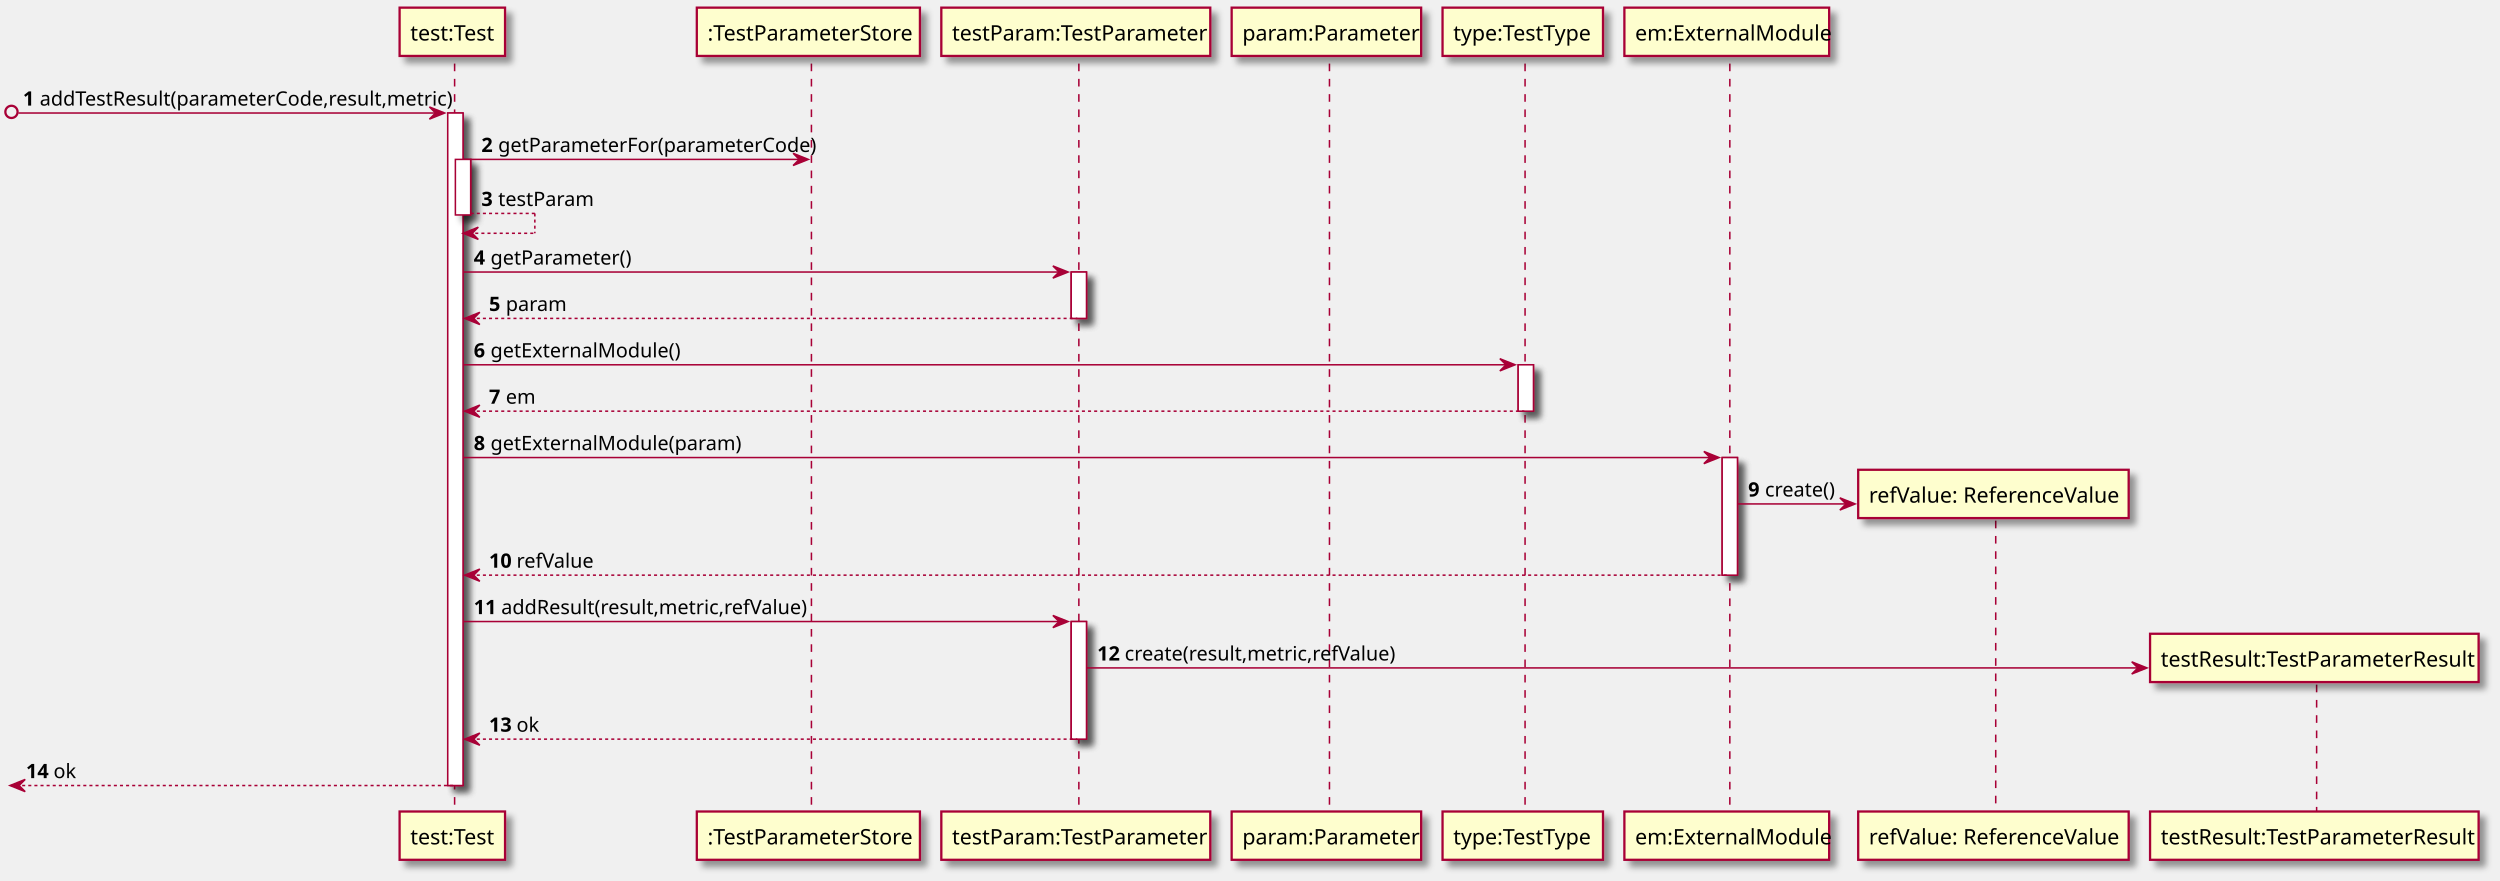
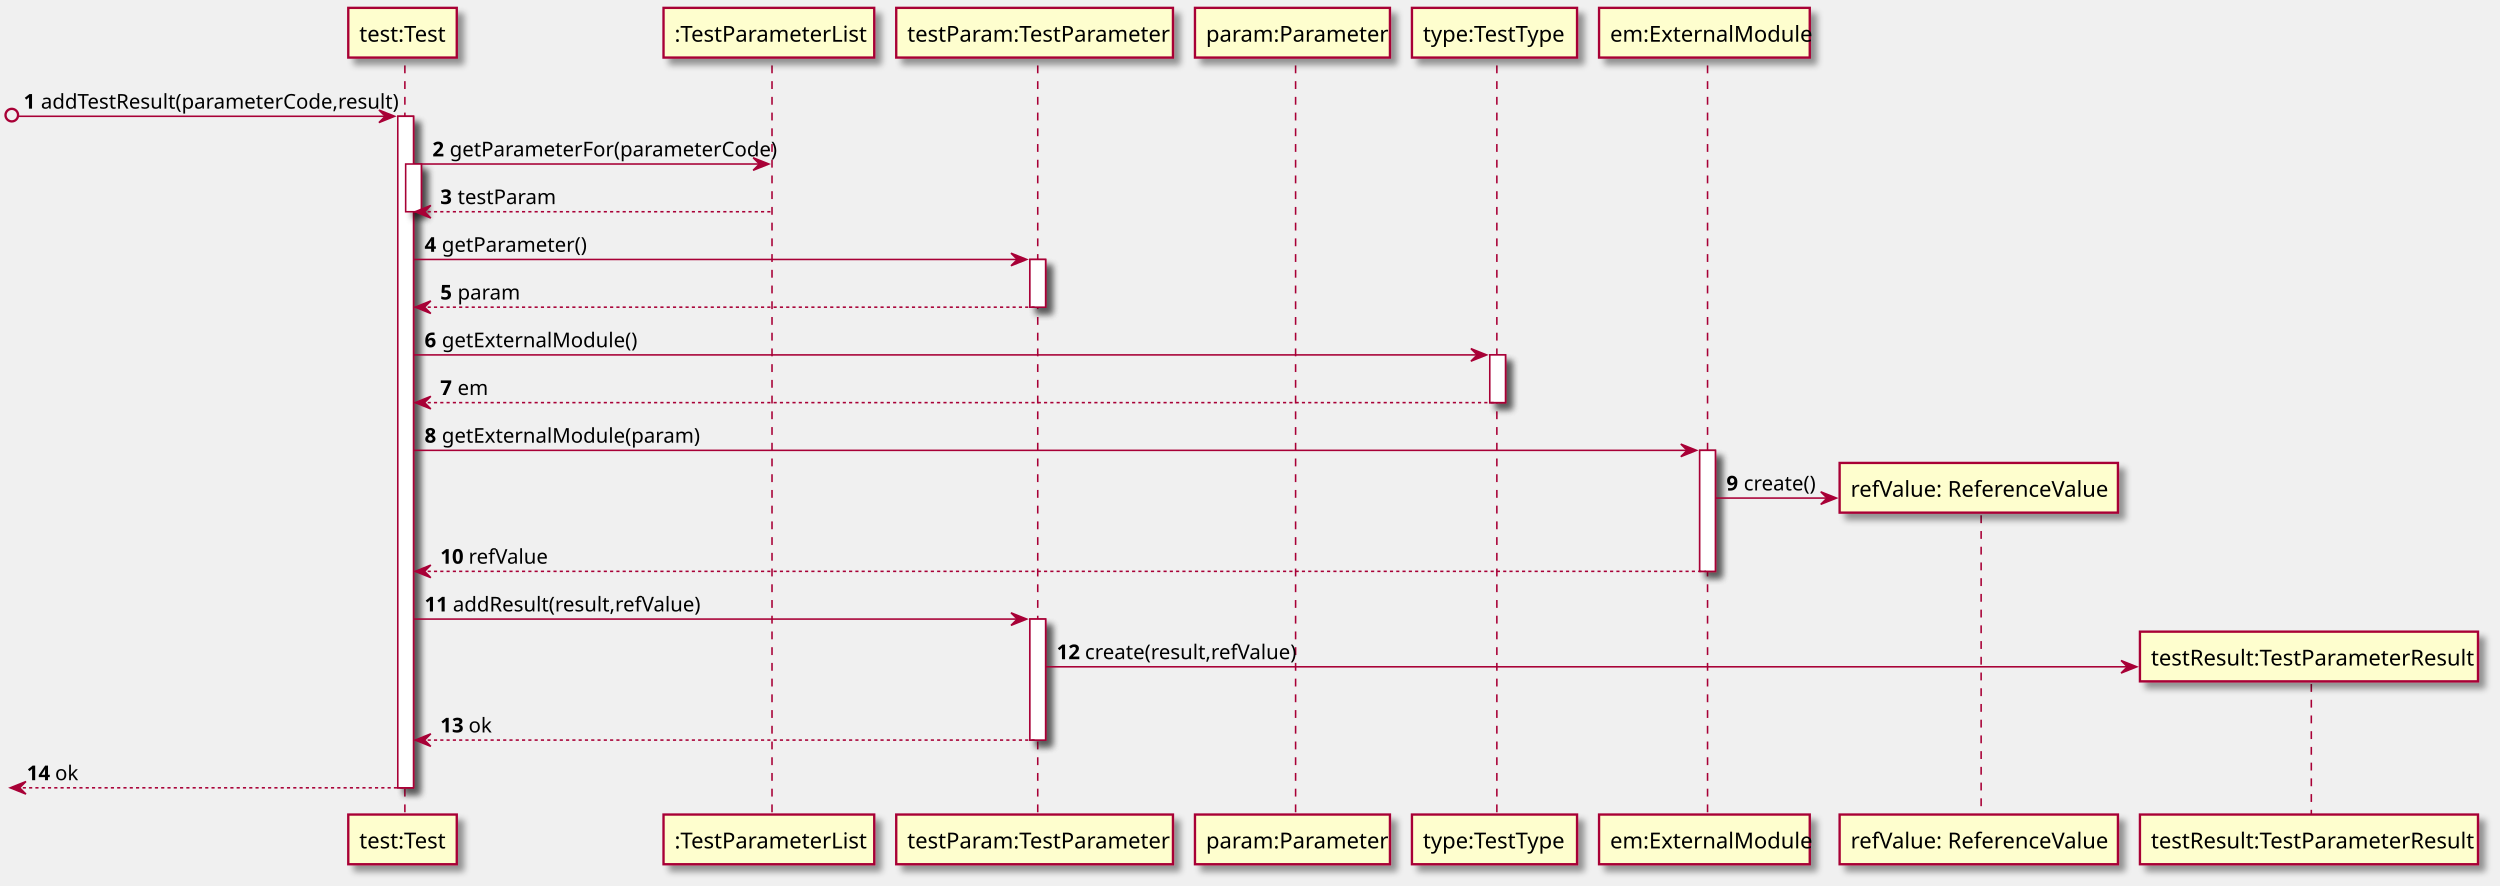
- <svg xmlns="http://www.w3.org/2000/svg" contentScriptType="application/ecmascript" contentStyleType="text/css" height="576px" preserveAspectRatio="none" style="width:1636px;height:576px;" version="1.1" viewBox="0 0 1636 576" width="1636px" zoomAndPan="magnify">
+ <svg xmlns="http://www.w3.org/2000/svg" contentScriptType="application/ecmascript" contentStyleType="text/css" height="563px" preserveAspectRatio="none" style="width:1590px;height:563px;" version="1.1" viewBox="0 0 1590 563" width="1590px" zoomAndPan="magnify">
  <defs>
-     <filter height="300%" id="f1rwa6zsighlmy" width="300%" x="-1" y="-1">
+     <filter height="300%" id="fskczmfq2tvbh" width="300%" x="-1" y="-1">
      <feGaussianBlur result="blurOut" stdDeviation="2.0" />
      <feColorMatrix in="blurOut" result="blurOut2" type="matrix" values="0 0 0 0 0 0 0 0 0 0 0 0 0 0 0 0 0 0 .4 0" />
      <feOffset dx="4.0" dy="4.0" in="blurOut2" result="blurOut3" />
      <feBlend in="SourceGraphic" in2="blurOut3" mode="normal" />
    </filter>
  </defs>
  <g>
-     <rect fill="#FFFFFF" filter="url(#f1rwa6zsighlmy)" height="440.086" style="stroke:#A80036;stroke-width:1.0;" width="10" x="293" y="73.961" />
-     <rect fill="#FFFFFF" filter="url(#f1rwa6zsighlmy)" height="36.352" style="stroke:#A80036;stroke-width:1.0;" width="10" x="298" y="104.312" />
-     <rect fill="#FFFFFF" filter="url(#f1rwa6zsighlmy)" height="30.352" style="stroke:#A80036;stroke-width:1.0;" width="10" x="701" y="178.016" />
-     <rect fill="#FFFFFF" filter="url(#f1rwa6zsighlmy)" height="76.961" style="stroke:#A80036;stroke-width:1.0;" width="10" x="701" y="406.734" />
-     <rect fill="#FFFFFF" filter="url(#f1rwa6zsighlmy)" height="30.352" style="stroke:#A80036;stroke-width:1.0;" width="10" x="993.5" y="238.719" />
-     <rect fill="#FFFFFF" filter="url(#f1rwa6zsighlmy)" height="76.961" style="stroke:#A80036;stroke-width:1.0;" width="10" x="1127" y="299.422" />
-     <line style="stroke:#A80036;stroke-width:1.0;stroke-dasharray:5.0,5.0;" x1="297.5" x2="297.5" y1="41.609" y2="532.047" />
-     <line style="stroke:#A80036;stroke-width:1.0;stroke-dasharray:5.0,5.0;" x1="531" x2="531" y1="41.609" y2="532.047" />
-     <line style="stroke:#A80036;stroke-width:1.0;stroke-dasharray:5.0,5.0;" x1="706" x2="706" y1="41.609" y2="532.047" />
-     <line style="stroke:#A80036;stroke-width:1.0;stroke-dasharray:5.0,5.0;" x1="870" x2="870" y1="41.609" y2="532.047" />
-     <line style="stroke:#A80036;stroke-width:1.0;stroke-dasharray:5.0,5.0;" x1="998" x2="998" y1="41.609" y2="532.047" />
-     <line style="stroke:#A80036;stroke-width:1.0;stroke-dasharray:5.0,5.0;" x1="1132" x2="1132" y1="41.609" y2="532.047" />
-     <line style="stroke:#A80036;stroke-width:1.0;stroke-dasharray:5.0,5.0;" x1="1306" x2="1306" y1="340.727" y2="532.047" />
-     <line style="stroke:#A80036;stroke-width:1.0;stroke-dasharray:5.0,5.0;" x1="1516" x2="1516" y1="448.039" y2="532.047" />
-     <rect fill="#FEFECE" filter="url(#f1rwa6zsighlmy)" height="31.609" style="stroke:#A80036;stroke-width:1.5;" width="69" x="261.5" y="5" />
-     <text fill="#000000" font-family="sans-serif" font-size="14" lengthAdjust="spacing" textLength="55" x="268.5" y="26.533">test:Test</text>
-     <rect fill="#FEFECE" filter="url(#f1rwa6zsighlmy)" height="31.609" style="stroke:#A80036;stroke-width:1.5;" width="69" x="261.5" y="531.047" />
-     <text fill="#000000" font-family="sans-serif" font-size="14" lengthAdjust="spacing" textLength="55" x="268.5" y="552.58">test:Test</text>
-     <rect fill="#FEFECE" filter="url(#f1rwa6zsighlmy)" height="31.609" style="stroke:#A80036;stroke-width:1.5;" width="146" x="456" y="5" />
-     <text fill="#000000" font-family="sans-serif" font-size="14" lengthAdjust="spacing" textLength="132" x="463" y="26.533">:TestParameterStore</text>
-     <rect fill="#FEFECE" filter="url(#f1rwa6zsighlmy)" height="31.609" style="stroke:#A80036;stroke-width:1.5;" width="146" x="456" y="531.047" />
-     <text fill="#000000" font-family="sans-serif" font-size="14" lengthAdjust="spacing" textLength="132" x="463" y="552.58">:TestParameterStore</text>
-     <rect fill="#FEFECE" filter="url(#f1rwa6zsighlmy)" height="31.609" style="stroke:#A80036;stroke-width:1.5;" width="176" x="616" y="5" />
-     <text fill="#000000" font-family="sans-serif" font-size="14" lengthAdjust="spacing" textLength="162" x="623" y="26.533">testParam:TestParameter</text>
-     <rect fill="#FEFECE" filter="url(#f1rwa6zsighlmy)" height="31.609" style="stroke:#A80036;stroke-width:1.5;" width="176" x="616" y="531.047" />
-     <text fill="#000000" font-family="sans-serif" font-size="14" lengthAdjust="spacing" textLength="162" x="623" y="552.58">testParam:TestParameter</text>
-     <rect fill="#FEFECE" filter="url(#f1rwa6zsighlmy)" height="31.609" style="stroke:#A80036;stroke-width:1.5;" width="124" x="806" y="5" />
-     <text fill="#000000" font-family="sans-serif" font-size="14" lengthAdjust="spacing" textLength="110" x="813" y="26.533">param:Parameter</text>
-     <rect fill="#FEFECE" filter="url(#f1rwa6zsighlmy)" height="31.609" style="stroke:#A80036;stroke-width:1.5;" width="124" x="806" y="531.047" />
-     <text fill="#000000" font-family="sans-serif" font-size="14" lengthAdjust="spacing" textLength="110" x="813" y="552.58">param:Parameter</text>
-     <rect fill="#FEFECE" filter="url(#f1rwa6zsighlmy)" height="31.609" style="stroke:#A80036;stroke-width:1.5;" width="105" x="944" y="5" />
-     <text fill="#000000" font-family="sans-serif" font-size="14" lengthAdjust="spacing" textLength="91" x="951" y="26.533">type:TestType</text>
-     <rect fill="#FEFECE" filter="url(#f1rwa6zsighlmy)" height="31.609" style="stroke:#A80036;stroke-width:1.5;" width="105" x="944" y="531.047" />
-     <text fill="#000000" font-family="sans-serif" font-size="14" lengthAdjust="spacing" textLength="91" x="951" y="552.58">type:TestType</text>
-     <rect fill="#FEFECE" filter="url(#f1rwa6zsighlmy)" height="31.609" style="stroke:#A80036;stroke-width:1.5;" width="134" x="1063" y="5" />
-     <text fill="#000000" font-family="sans-serif" font-size="14" lengthAdjust="spacing" textLength="120" x="1070" y="26.533">em:ExternalModule</text>
-     <rect fill="#FEFECE" filter="url(#f1rwa6zsighlmy)" height="31.609" style="stroke:#A80036;stroke-width:1.5;" width="134" x="1063" y="531.047" />
-     <text fill="#000000" font-family="sans-serif" font-size="14" lengthAdjust="spacing" textLength="120" x="1070" y="552.58">em:ExternalModule</text>
-     <rect fill="#FEFECE" filter="url(#f1rwa6zsighlmy)" height="31.609" style="stroke:#A80036;stroke-width:1.5;" width="177" x="1216" y="531.047" />
-     <text fill="#000000" font-family="sans-serif" font-size="14" lengthAdjust="spacing" textLength="163" x="1223" y="552.58">refValue: ReferenceValue</text>
-     <rect fill="#FEFECE" filter="url(#f1rwa6zsighlmy)" height="31.609" style="stroke:#A80036;stroke-width:1.5;" width="215" x="1407" y="531.047" />
-     <text fill="#000000" font-family="sans-serif" font-size="14" lengthAdjust="spacing" textLength="201" x="1414" y="552.58">testResult:TestParameterResult</text>
-     <rect fill="#FFFFFF" filter="url(#f1rwa6zsighlmy)" height="440.086" style="stroke:#A80036;stroke-width:1.0;" width="10" x="293" y="73.961" />
-     <rect fill="#FFFFFF" filter="url(#f1rwa6zsighlmy)" height="36.352" style="stroke:#A80036;stroke-width:1.0;" width="10" x="298" y="104.312" />
-     <rect fill="#FFFFFF" filter="url(#f1rwa6zsighlmy)" height="30.352" style="stroke:#A80036;stroke-width:1.0;" width="10" x="701" y="178.016" />
-     <rect fill="#FFFFFF" filter="url(#f1rwa6zsighlmy)" height="76.961" style="stroke:#A80036;stroke-width:1.0;" width="10" x="701" y="406.734" />
-     <rect fill="#FFFFFF" filter="url(#f1rwa6zsighlmy)" height="30.352" style="stroke:#A80036;stroke-width:1.0;" width="10" x="993.5" y="238.719" />
-     <rect fill="#FFFFFF" filter="url(#f1rwa6zsighlmy)" height="76.961" style="stroke:#A80036;stroke-width:1.0;" width="10" x="1127" y="299.422" />
+     <rect fill="#FFFFFF" filter="url(#fskczmfq2tvbh)" height="427.086" style="stroke:#A80036;stroke-width:1.0;" width="10" x="253" y="73.961" />
+     <rect fill="#FFFFFF" filter="url(#fskczmfq2tvbh)" height="30.352" style="stroke:#A80036;stroke-width:1.0;" width="10" x="258" y="104.312" />
+     <rect fill="#FFFFFF" filter="url(#fskczmfq2tvbh)" height="30.352" style="stroke:#A80036;stroke-width:1.0;" width="10" x="655" y="165.016" />
+     <rect fill="#FFFFFF" filter="url(#fskczmfq2tvbh)" height="76.961" style="stroke:#A80036;stroke-width:1.0;" width="10" x="655" y="393.734" />
+     <rect fill="#FFFFFF" filter="url(#fskczmfq2tvbh)" height="30.352" style="stroke:#A80036;stroke-width:1.0;" width="10" x="947.5" y="225.719" />
+     <rect fill="#FFFFFF" filter="url(#fskczmfq2tvbh)" height="76.961" style="stroke:#A80036;stroke-width:1.0;" width="10" x="1081" y="286.422" />
+     <line style="stroke:#A80036;stroke-width:1.0;stroke-dasharray:5.0,5.0;" x1="257.5" x2="257.5" y1="41.609" y2="519.047" />
+     <line style="stroke:#A80036;stroke-width:1.0;stroke-dasharray:5.0,5.0;" x1="491" x2="491" y1="41.609" y2="519.047" />
+     <line style="stroke:#A80036;stroke-width:1.0;stroke-dasharray:5.0,5.0;" x1="660" x2="660" y1="41.609" y2="519.047" />
+     <line style="stroke:#A80036;stroke-width:1.0;stroke-dasharray:5.0,5.0;" x1="824" x2="824" y1="41.609" y2="519.047" />
+     <line style="stroke:#A80036;stroke-width:1.0;stroke-dasharray:5.0,5.0;" x1="952" x2="952" y1="41.609" y2="519.047" />
+     <line style="stroke:#A80036;stroke-width:1.0;stroke-dasharray:5.0,5.0;" x1="1086" x2="1086" y1="41.609" y2="519.047" />
+     <line style="stroke:#A80036;stroke-width:1.0;stroke-dasharray:5.0,5.0;" x1="1260" x2="1260" y1="327.727" y2="519.047" />
+     <line style="stroke:#A80036;stroke-width:1.0;stroke-dasharray:5.0,5.0;" x1="1470" x2="1470" y1="435.039" y2="519.047" />
+     <rect fill="#FEFECE" filter="url(#fskczmfq2tvbh)" height="31.609" style="stroke:#A80036;stroke-width:1.5;" width="69" x="221.5" y="5" />
+     <text fill="#000000" font-family="sans-serif" font-size="14" lengthAdjust="spacing" textLength="55" x="228.5" y="26.533">test:Test</text>
+     <rect fill="#FEFECE" filter="url(#fskczmfq2tvbh)" height="31.609" style="stroke:#A80036;stroke-width:1.5;" width="69" x="221.5" y="518.047" />
+     <text fill="#000000" font-family="sans-serif" font-size="14" lengthAdjust="spacing" textLength="55" x="228.5" y="539.58">test:Test</text>
+     <rect fill="#FEFECE" filter="url(#fskczmfq2tvbh)" height="31.609" style="stroke:#A80036;stroke-width:1.5;" width="134" x="422" y="5" />
+     <text fill="#000000" font-family="sans-serif" font-size="14" lengthAdjust="spacing" textLength="120" x="429" y="26.533">:TestParameterList</text>
+     <rect fill="#FEFECE" filter="url(#fskczmfq2tvbh)" height="31.609" style="stroke:#A80036;stroke-width:1.5;" width="134" x="422" y="518.047" />
+     <text fill="#000000" font-family="sans-serif" font-size="14" lengthAdjust="spacing" textLength="120" x="429" y="539.58">:TestParameterList</text>
+     <rect fill="#FEFECE" filter="url(#fskczmfq2tvbh)" height="31.609" style="stroke:#A80036;stroke-width:1.5;" width="176" x="570" y="5" />
+     <text fill="#000000" font-family="sans-serif" font-size="14" lengthAdjust="spacing" textLength="162" x="577" y="26.533">testParam:TestParameter</text>
+     <rect fill="#FEFECE" filter="url(#fskczmfq2tvbh)" height="31.609" style="stroke:#A80036;stroke-width:1.5;" width="176" x="570" y="518.047" />
+     <text fill="#000000" font-family="sans-serif" font-size="14" lengthAdjust="spacing" textLength="162" x="577" y="539.58">testParam:TestParameter</text>
+     <rect fill="#FEFECE" filter="url(#fskczmfq2tvbh)" height="31.609" style="stroke:#A80036;stroke-width:1.5;" width="124" x="760" y="5" />
+     <text fill="#000000" font-family="sans-serif" font-size="14" lengthAdjust="spacing" textLength="110" x="767" y="26.533">param:Parameter</text>
+     <rect fill="#FEFECE" filter="url(#fskczmfq2tvbh)" height="31.609" style="stroke:#A80036;stroke-width:1.5;" width="124" x="760" y="518.047" />
+     <text fill="#000000" font-family="sans-serif" font-size="14" lengthAdjust="spacing" textLength="110" x="767" y="539.58">param:Parameter</text>
+     <rect fill="#FEFECE" filter="url(#fskczmfq2tvbh)" height="31.609" style="stroke:#A80036;stroke-width:1.5;" width="105" x="898" y="5" />
+     <text fill="#000000" font-family="sans-serif" font-size="14" lengthAdjust="spacing" textLength="91" x="905" y="26.533">type:TestType</text>
+     <rect fill="#FEFECE" filter="url(#fskczmfq2tvbh)" height="31.609" style="stroke:#A80036;stroke-width:1.5;" width="105" x="898" y="518.047" />
+     <text fill="#000000" font-family="sans-serif" font-size="14" lengthAdjust="spacing" textLength="91" x="905" y="539.58">type:TestType</text>
+     <rect fill="#FEFECE" filter="url(#fskczmfq2tvbh)" height="31.609" style="stroke:#A80036;stroke-width:1.5;" width="134" x="1017" y="5" />
+     <text fill="#000000" font-family="sans-serif" font-size="14" lengthAdjust="spacing" textLength="120" x="1024" y="26.533">em:ExternalModule</text>
+     <rect fill="#FEFECE" filter="url(#fskczmfq2tvbh)" height="31.609" style="stroke:#A80036;stroke-width:1.5;" width="134" x="1017" y="518.047" />
+     <text fill="#000000" font-family="sans-serif" font-size="14" lengthAdjust="spacing" textLength="120" x="1024" y="539.58">em:ExternalModule</text>
+     <rect fill="#FEFECE" filter="url(#fskczmfq2tvbh)" height="31.609" style="stroke:#A80036;stroke-width:1.5;" width="177" x="1170" y="518.047" />
+     <text fill="#000000" font-family="sans-serif" font-size="14" lengthAdjust="spacing" textLength="163" x="1177" y="539.58">refValue: ReferenceValue</text>
+     <rect fill="#FEFECE" filter="url(#fskczmfq2tvbh)" height="31.609" style="stroke:#A80036;stroke-width:1.5;" width="215" x="1361" y="518.047" />
+     <text fill="#000000" font-family="sans-serif" font-size="14" lengthAdjust="spacing" textLength="201" x="1368" y="539.58">testResult:TestParameterResult</text>
+     <rect fill="#FFFFFF" filter="url(#fskczmfq2tvbh)" height="427.086" style="stroke:#A80036;stroke-width:1.0;" width="10" x="253" y="73.961" />
+     <rect fill="#FFFFFF" filter="url(#fskczmfq2tvbh)" height="30.352" style="stroke:#A80036;stroke-width:1.0;" width="10" x="258" y="104.312" />
+     <rect fill="#FFFFFF" filter="url(#fskczmfq2tvbh)" height="30.352" style="stroke:#A80036;stroke-width:1.0;" width="10" x="655" y="165.016" />
+     <rect fill="#FFFFFF" filter="url(#fskczmfq2tvbh)" height="76.961" style="stroke:#A80036;stroke-width:1.0;" width="10" x="655" y="393.734" />
+     <rect fill="#FFFFFF" filter="url(#fskczmfq2tvbh)" height="30.352" style="stroke:#A80036;stroke-width:1.0;" width="10" x="947.5" y="225.719" />
+     <rect fill="#FFFFFF" filter="url(#fskczmfq2tvbh)" height="76.961" style="stroke:#A80036;stroke-width:1.0;" width="10" x="1081" y="286.422" />
    <ellipse cx="7.5" cy="73.211" rx="4" ry="4" style="stroke:#A80036;stroke-width:1.5;fill:none;" />
-     <polygon fill="#A80036" points="281,69.961,291,73.961,281,77.961,285,73.961" style="stroke:#A80036;stroke-width:1.0;" />
-     <line style="stroke:#A80036;stroke-width:1.0;" x1="12" x2="287" y1="73.961" y2="73.961" />
+     <polygon fill="#A80036" points="241,69.961,251,73.961,241,77.961,245,73.961" style="stroke:#A80036;stroke-width:1.0;" />
+     <line style="stroke:#A80036;stroke-width:1.0;" x1="12" x2="247" y1="73.961" y2="73.961" />
    <text fill="#000000" font-family="sans-serif" font-size="13" font-weight="bold" lengthAdjust="spacing" textLength="7" x="15" y="69.105">1</text>
-     <text fill="#000000" font-family="sans-serif" font-size="13" lengthAdjust="spacing" textLength="255" x="26" y="69.105">addTestResult(parameterCode,result,metric)</text>
-     <polygon fill="#A80036" points="519,100.312,529,104.312,519,108.312,523,104.312" style="stroke:#A80036;stroke-width:1.0;" />
-     <line style="stroke:#A80036;stroke-width:1.0;" x1="308" x2="525" y1="104.312" y2="104.312" />
-     <text fill="#000000" font-family="sans-serif" font-size="13" font-weight="bold" lengthAdjust="spacing" textLength="7" x="315" y="99.456">2</text>
-     <text fill="#000000" font-family="sans-serif" font-size="13" lengthAdjust="spacing" textLength="193" x="326" y="99.456">getParameterFor(parameterCode)</text>
-     <line style="stroke:#A80036;stroke-width:1.0;stroke-dasharray:2.0,2.0;" x1="308" x2="350" y1="139.664" y2="139.664" />
-     <line style="stroke:#A80036;stroke-width:1.0;stroke-dasharray:2.0,2.0;" x1="350" x2="350" y1="139.664" y2="152.664" />
-     <line style="stroke:#A80036;stroke-width:1.0;stroke-dasharray:2.0,2.0;" x1="303" x2="350" y1="152.664" y2="152.664" />
-     <polygon fill="#A80036" points="313,148.664,303,152.664,313,156.664,309,152.664" style="stroke:#A80036;stroke-width:1.0;" />
-     <text fill="#000000" font-family="sans-serif" font-size="13" font-weight="bold" lengthAdjust="spacing" textLength="7" x="315" y="134.808">3</text>
-     <text fill="#000000" font-family="sans-serif" font-size="13" lengthAdjust="spacing" textLength="60" x="326" y="134.808">testParam</text>
-     <polygon fill="#A80036" points="689,174.016,699,178.016,689,182.016,693,178.016" style="stroke:#A80036;stroke-width:1.0;" />
-     <line style="stroke:#A80036;stroke-width:1.0;" x1="303" x2="695" y1="178.016" y2="178.016" />
-     <text fill="#000000" font-family="sans-serif" font-size="13" font-weight="bold" lengthAdjust="spacing" textLength="7" x="310" y="173.159">4</text>
-     <text fill="#000000" font-family="sans-serif" font-size="13" lengthAdjust="spacing" textLength="86" x="321" y="173.159">getParameter()</text>
-     <polygon fill="#A80036" points="314,204.367,304,208.367,314,212.367,310,208.367" style="stroke:#A80036;stroke-width:1.0;" />
-     <line style="stroke:#A80036;stroke-width:1.0;stroke-dasharray:2.0,2.0;" x1="308" x2="705" y1="208.367" y2="208.367" />
-     <text fill="#000000" font-family="sans-serif" font-size="13" font-weight="bold" lengthAdjust="spacing" textLength="7" x="320" y="203.511">5</text>
-     <text fill="#000000" font-family="sans-serif" font-size="13" lengthAdjust="spacing" textLength="36" x="331" y="203.511">param</text>
-     <polygon fill="#A80036" points="981.5,234.719,991.5,238.719,981.5,242.719,985.5,238.719" style="stroke:#A80036;stroke-width:1.0;" />
-     <line style="stroke:#A80036;stroke-width:1.0;" x1="303" x2="987.5" y1="238.719" y2="238.719" />
-     <text fill="#000000" font-family="sans-serif" font-size="13" font-weight="bold" lengthAdjust="spacing" textLength="7" x="310" y="233.862">6</text>
-     <text fill="#000000" font-family="sans-serif" font-size="13" lengthAdjust="spacing" textLength="116" x="321" y="233.862">getExternalModule()</text>
-     <polygon fill="#A80036" points="314,265.07,304,269.07,314,273.07,310,269.07" style="stroke:#A80036;stroke-width:1.0;" />
-     <line style="stroke:#A80036;stroke-width:1.0;stroke-dasharray:2.0,2.0;" x1="308" x2="997.5" y1="269.07" y2="269.07" />
-     <text fill="#000000" font-family="sans-serif" font-size="13" font-weight="bold" lengthAdjust="spacing" textLength="7" x="320" y="264.214">7</text>
-     <text fill="#000000" font-family="sans-serif" font-size="13" lengthAdjust="spacing" textLength="18" x="331" y="264.214">em</text>
-     <polygon fill="#A80036" points="1115,295.422,1125,299.422,1115,303.422,1119,299.422" style="stroke:#A80036;stroke-width:1.0;" />
-     <line style="stroke:#A80036;stroke-width:1.0;" x1="303" x2="1121" y1="299.422" y2="299.422" />
-     <text fill="#000000" font-family="sans-serif" font-size="13" font-weight="bold" lengthAdjust="spacing" textLength="7" x="310" y="294.565">8</text>
-     <text fill="#000000" font-family="sans-serif" font-size="13" lengthAdjust="spacing" textLength="152" x="321" y="294.565">getExternalModule(param)</text>
-     <polygon fill="#A80036" points="1204,325.773,1214,329.773,1204,333.773,1208,329.773" style="stroke:#A80036;stroke-width:1.0;" />
-     <line style="stroke:#A80036;stroke-width:1.0;" x1="1137" x2="1210" y1="329.773" y2="329.773" />
-     <text fill="#000000" font-family="sans-serif" font-size="13" font-weight="bold" lengthAdjust="spacing" textLength="7" x="1144" y="324.917">9</text>
-     <text fill="#000000" font-family="sans-serif" font-size="13" lengthAdjust="spacing" textLength="44" x="1155" y="324.917">create()</text>
-     <rect fill="#FEFECE" filter="url(#f1rwa6zsighlmy)" height="31.609" style="stroke:#A80036;stroke-width:1.5;" width="177" x="1216" y="307.422" />
-     <text fill="#000000" font-family="sans-serif" font-size="14" lengthAdjust="spacing" textLength="163" x="1223" y="328.955">refValue: ReferenceValue</text>
-     <polygon fill="#A80036" points="314,372.383,304,376.383,314,380.383,310,376.383" style="stroke:#A80036;stroke-width:1.0;" />
-     <line style="stroke:#A80036;stroke-width:1.0;stroke-dasharray:2.0,2.0;" x1="308" x2="1131" y1="376.383" y2="376.383" />
-     <text fill="#000000" font-family="sans-serif" font-size="13" font-weight="bold" lengthAdjust="spacing" textLength="14" x="320" y="371.526">10</text>
-     <text fill="#000000" font-family="sans-serif" font-size="13" lengthAdjust="spacing" textLength="47" x="338" y="371.526">refValue</text>
-     <polygon fill="#A80036" points="689,402.734,699,406.734,689,410.734,693,406.734" style="stroke:#A80036;stroke-width:1.0;" />
-     <line style="stroke:#A80036;stroke-width:1.0;" x1="303" x2="695" y1="406.734" y2="406.734" />
-     <text fill="#000000" font-family="sans-serif" font-size="13" font-weight="bold" lengthAdjust="spacing" textLength="14" x="310" y="401.878">11</text>
-     <text fill="#000000" font-family="sans-serif" font-size="13" lengthAdjust="spacing" textLength="189" x="328" y="401.878">addResult(result,metric,refValue)</text>
-     <polygon fill="#A80036" points="1395,433.086,1405,437.086,1395,441.086,1399,437.086" style="stroke:#A80036;stroke-width:1.0;" />
-     <line style="stroke:#A80036;stroke-width:1.0;" x1="711" x2="1401" y1="437.086" y2="437.086" />
-     <text fill="#000000" font-family="sans-serif" font-size="13" font-weight="bold" lengthAdjust="spacing" textLength="14" x="718" y="432.229">12</text>
-     <text fill="#000000" font-family="sans-serif" font-size="13" lengthAdjust="spacing" textLength="167" x="736" y="432.229">create(result,metric,refValue)</text>
-     <rect fill="#FEFECE" filter="url(#f1rwa6zsighlmy)" height="31.609" style="stroke:#A80036;stroke-width:1.5;" width="215" x="1407" y="414.734" />
-     <text fill="#000000" font-family="sans-serif" font-size="14" lengthAdjust="spacing" textLength="201" x="1414" y="436.268">testResult:TestParameterResult</text>
-     <polygon fill="#A80036" points="314,479.695,304,483.695,314,487.695,310,483.695" style="stroke:#A80036;stroke-width:1.0;" />
-     <line style="stroke:#A80036;stroke-width:1.0;stroke-dasharray:2.0,2.0;" x1="308" x2="705" y1="483.695" y2="483.695" />
-     <text fill="#000000" font-family="sans-serif" font-size="13" font-weight="bold" lengthAdjust="spacing" textLength="14" x="320" y="478.839">13</text>
-     <text fill="#000000" font-family="sans-serif" font-size="13" lengthAdjust="spacing" textLength="14" x="338" y="478.839">ok</text>
-     <polygon fill="#A80036" points="16.5,510.047,6.5,514.047,16.5,518.047,12.5,514.047" style="stroke:#A80036;stroke-width:1.0;" />
-     <line style="stroke:#A80036;stroke-width:1.0;stroke-dasharray:2.0,2.0;" x1="14.5" x2="297" y1="514.047" y2="514.047" />
-     <text fill="#000000" font-family="sans-serif" font-size="13" font-weight="bold" lengthAdjust="spacing" textLength="14" x="17" y="509.19">14</text>
-     <text fill="#000000" font-family="sans-serif" font-size="13" lengthAdjust="spacing" textLength="14" x="35" y="509.19">ok</text>
+     <text fill="#000000" font-family="sans-serif" font-size="13" lengthAdjust="spacing" textLength="215" x="26" y="69.105">addTestResult(parameterCode,result)</text>
+     <polygon fill="#A80036" points="479,100.312,489,104.312,479,108.312,483,104.312" style="stroke:#A80036;stroke-width:1.0;" />
+     <line style="stroke:#A80036;stroke-width:1.0;" x1="268" x2="485" y1="104.312" y2="104.312" />
+     <text fill="#000000" font-family="sans-serif" font-size="13" font-weight="bold" lengthAdjust="spacing" textLength="7" x="275" y="99.456">2</text>
+     <text fill="#000000" font-family="sans-serif" font-size="13" lengthAdjust="spacing" textLength="193" x="286" y="99.456">getParameterFor(parameterCode)</text>
+     <polygon fill="#A80036" points="274,130.664,264,134.664,274,138.664,270,134.664" style="stroke:#A80036;stroke-width:1.0;" />
+     <line style="stroke:#A80036;stroke-width:1.0;stroke-dasharray:2.0,2.0;" x1="268" x2="490" y1="134.664" y2="134.664" />
+     <text fill="#000000" font-family="sans-serif" font-size="13" font-weight="bold" lengthAdjust="spacing" textLength="7" x="280" y="129.808">3</text>
+     <text fill="#000000" font-family="sans-serif" font-size="13" lengthAdjust="spacing" textLength="60" x="291" y="129.808">testParam</text>
+     <polygon fill="#A80036" points="643,161.016,653,165.016,643,169.016,647,165.016" style="stroke:#A80036;stroke-width:1.0;" />
+     <line style="stroke:#A80036;stroke-width:1.0;" x1="263" x2="649" y1="165.016" y2="165.016" />
+     <text fill="#000000" font-family="sans-serif" font-size="13" font-weight="bold" lengthAdjust="spacing" textLength="7" x="270" y="160.159">4</text>
+     <text fill="#000000" font-family="sans-serif" font-size="13" lengthAdjust="spacing" textLength="86" x="281" y="160.159">getParameter()</text>
+     <polygon fill="#A80036" points="274,191.367,264,195.367,274,199.367,270,195.367" style="stroke:#A80036;stroke-width:1.0;" />
+     <line style="stroke:#A80036;stroke-width:1.0;stroke-dasharray:2.0,2.0;" x1="268" x2="659" y1="195.367" y2="195.367" />
+     <text fill="#000000" font-family="sans-serif" font-size="13" font-weight="bold" lengthAdjust="spacing" textLength="7" x="280" y="190.511">5</text>
+     <text fill="#000000" font-family="sans-serif" font-size="13" lengthAdjust="spacing" textLength="36" x="291" y="190.511">param</text>
+     <polygon fill="#A80036" points="935.5,221.719,945.5,225.719,935.5,229.719,939.5,225.719" style="stroke:#A80036;stroke-width:1.0;" />
+     <line style="stroke:#A80036;stroke-width:1.0;" x1="263" x2="941.5" y1="225.719" y2="225.719" />
+     <text fill="#000000" font-family="sans-serif" font-size="13" font-weight="bold" lengthAdjust="spacing" textLength="7" x="270" y="220.862">6</text>
+     <text fill="#000000" font-family="sans-serif" font-size="13" lengthAdjust="spacing" textLength="116" x="281" y="220.862">getExternalModule()</text>
+     <polygon fill="#A80036" points="274,252.07,264,256.07,274,260.07,270,256.07" style="stroke:#A80036;stroke-width:1.0;" />
+     <line style="stroke:#A80036;stroke-width:1.0;stroke-dasharray:2.0,2.0;" x1="268" x2="951.5" y1="256.07" y2="256.07" />
+     <text fill="#000000" font-family="sans-serif" font-size="13" font-weight="bold" lengthAdjust="spacing" textLength="7" x="280" y="251.214">7</text>
+     <text fill="#000000" font-family="sans-serif" font-size="13" lengthAdjust="spacing" textLength="18" x="291" y="251.214">em</text>
+     <polygon fill="#A80036" points="1069,282.422,1079,286.422,1069,290.422,1073,286.422" style="stroke:#A80036;stroke-width:1.0;" />
+     <line style="stroke:#A80036;stroke-width:1.0;" x1="263" x2="1075" y1="286.422" y2="286.422" />
+     <text fill="#000000" font-family="sans-serif" font-size="13" font-weight="bold" lengthAdjust="spacing" textLength="7" x="270" y="281.565">8</text>
+     <text fill="#000000" font-family="sans-serif" font-size="13" lengthAdjust="spacing" textLength="152" x="281" y="281.565">getExternalModule(param)</text>
+     <polygon fill="#A80036" points="1158,312.773,1168,316.773,1158,320.773,1162,316.773" style="stroke:#A80036;stroke-width:1.0;" />
+     <line style="stroke:#A80036;stroke-width:1.0;" x1="1091" x2="1164" y1="316.773" y2="316.773" />
+     <text fill="#000000" font-family="sans-serif" font-size="13" font-weight="bold" lengthAdjust="spacing" textLength="7" x="1098" y="311.917">9</text>
+     <text fill="#000000" font-family="sans-serif" font-size="13" lengthAdjust="spacing" textLength="44" x="1109" y="311.917">create()</text>
+     <rect fill="#FEFECE" filter="url(#fskczmfq2tvbh)" height="31.609" style="stroke:#A80036;stroke-width:1.5;" width="177" x="1170" y="294.422" />
+     <text fill="#000000" font-family="sans-serif" font-size="14" lengthAdjust="spacing" textLength="163" x="1177" y="315.955">refValue: ReferenceValue</text>
+     <polygon fill="#A80036" points="274,359.383,264,363.383,274,367.383,270,363.383" style="stroke:#A80036;stroke-width:1.0;" />
+     <line style="stroke:#A80036;stroke-width:1.0;stroke-dasharray:2.0,2.0;" x1="268" x2="1085" y1="363.383" y2="363.383" />
+     <text fill="#000000" font-family="sans-serif" font-size="13" font-weight="bold" lengthAdjust="spacing" textLength="14" x="280" y="358.526">10</text>
+     <text fill="#000000" font-family="sans-serif" font-size="13" lengthAdjust="spacing" textLength="47" x="298" y="358.526">refValue</text>
+     <polygon fill="#A80036" points="643,389.734,653,393.734,643,397.734,647,393.734" style="stroke:#A80036;stroke-width:1.0;" />
+     <line style="stroke:#A80036;stroke-width:1.0;" x1="263" x2="649" y1="393.734" y2="393.734" />
+     <text fill="#000000" font-family="sans-serif" font-size="13" font-weight="bold" lengthAdjust="spacing" textLength="14" x="270" y="388.878">11</text>
+     <text fill="#000000" font-family="sans-serif" font-size="13" lengthAdjust="spacing" textLength="149" x="288" y="388.878">addResult(result,refValue)</text>
+     <polygon fill="#A80036" points="1349,420.086,1359,424.086,1349,428.086,1353,424.086" style="stroke:#A80036;stroke-width:1.0;" />
+     <line style="stroke:#A80036;stroke-width:1.0;" x1="665" x2="1355" y1="424.086" y2="424.086" />
+     <text fill="#000000" font-family="sans-serif" font-size="13" font-weight="bold" lengthAdjust="spacing" textLength="14" x="672" y="419.229">12</text>
+     <text fill="#000000" font-family="sans-serif" font-size="13" lengthAdjust="spacing" textLength="127" x="690" y="419.229">create(result,refValue)</text>
+     <rect fill="#FEFECE" filter="url(#fskczmfq2tvbh)" height="31.609" style="stroke:#A80036;stroke-width:1.5;" width="215" x="1361" y="401.734" />
+     <text fill="#000000" font-family="sans-serif" font-size="14" lengthAdjust="spacing" textLength="201" x="1368" y="423.268">testResult:TestParameterResult</text>
+     <polygon fill="#A80036" points="274,466.695,264,470.695,274,474.695,270,470.695" style="stroke:#A80036;stroke-width:1.0;" />
+     <line style="stroke:#A80036;stroke-width:1.0;stroke-dasharray:2.0,2.0;" x1="268" x2="659" y1="470.695" y2="470.695" />
+     <text fill="#000000" font-family="sans-serif" font-size="13" font-weight="bold" lengthAdjust="spacing" textLength="14" x="280" y="465.839">13</text>
+     <text fill="#000000" font-family="sans-serif" font-size="13" lengthAdjust="spacing" textLength="14" x="298" y="465.839">ok</text>
+     <polygon fill="#A80036" points="16.5,497.047,6.5,501.047,16.5,505.047,12.5,501.047" style="stroke:#A80036;stroke-width:1.0;" />
+     <line style="stroke:#A80036;stroke-width:1.0;stroke-dasharray:2.0,2.0;" x1="14.5" x2="257" y1="501.047" y2="501.047" />
+     <text fill="#000000" font-family="sans-serif" font-size="13" font-weight="bold" lengthAdjust="spacing" textLength="14" x="17" y="496.19">14</text>
+     <text fill="#000000" font-family="sans-serif" font-size="13" lengthAdjust="spacing" textLength="14" x="35" y="496.19">ok</text>
  </g>
</svg>
